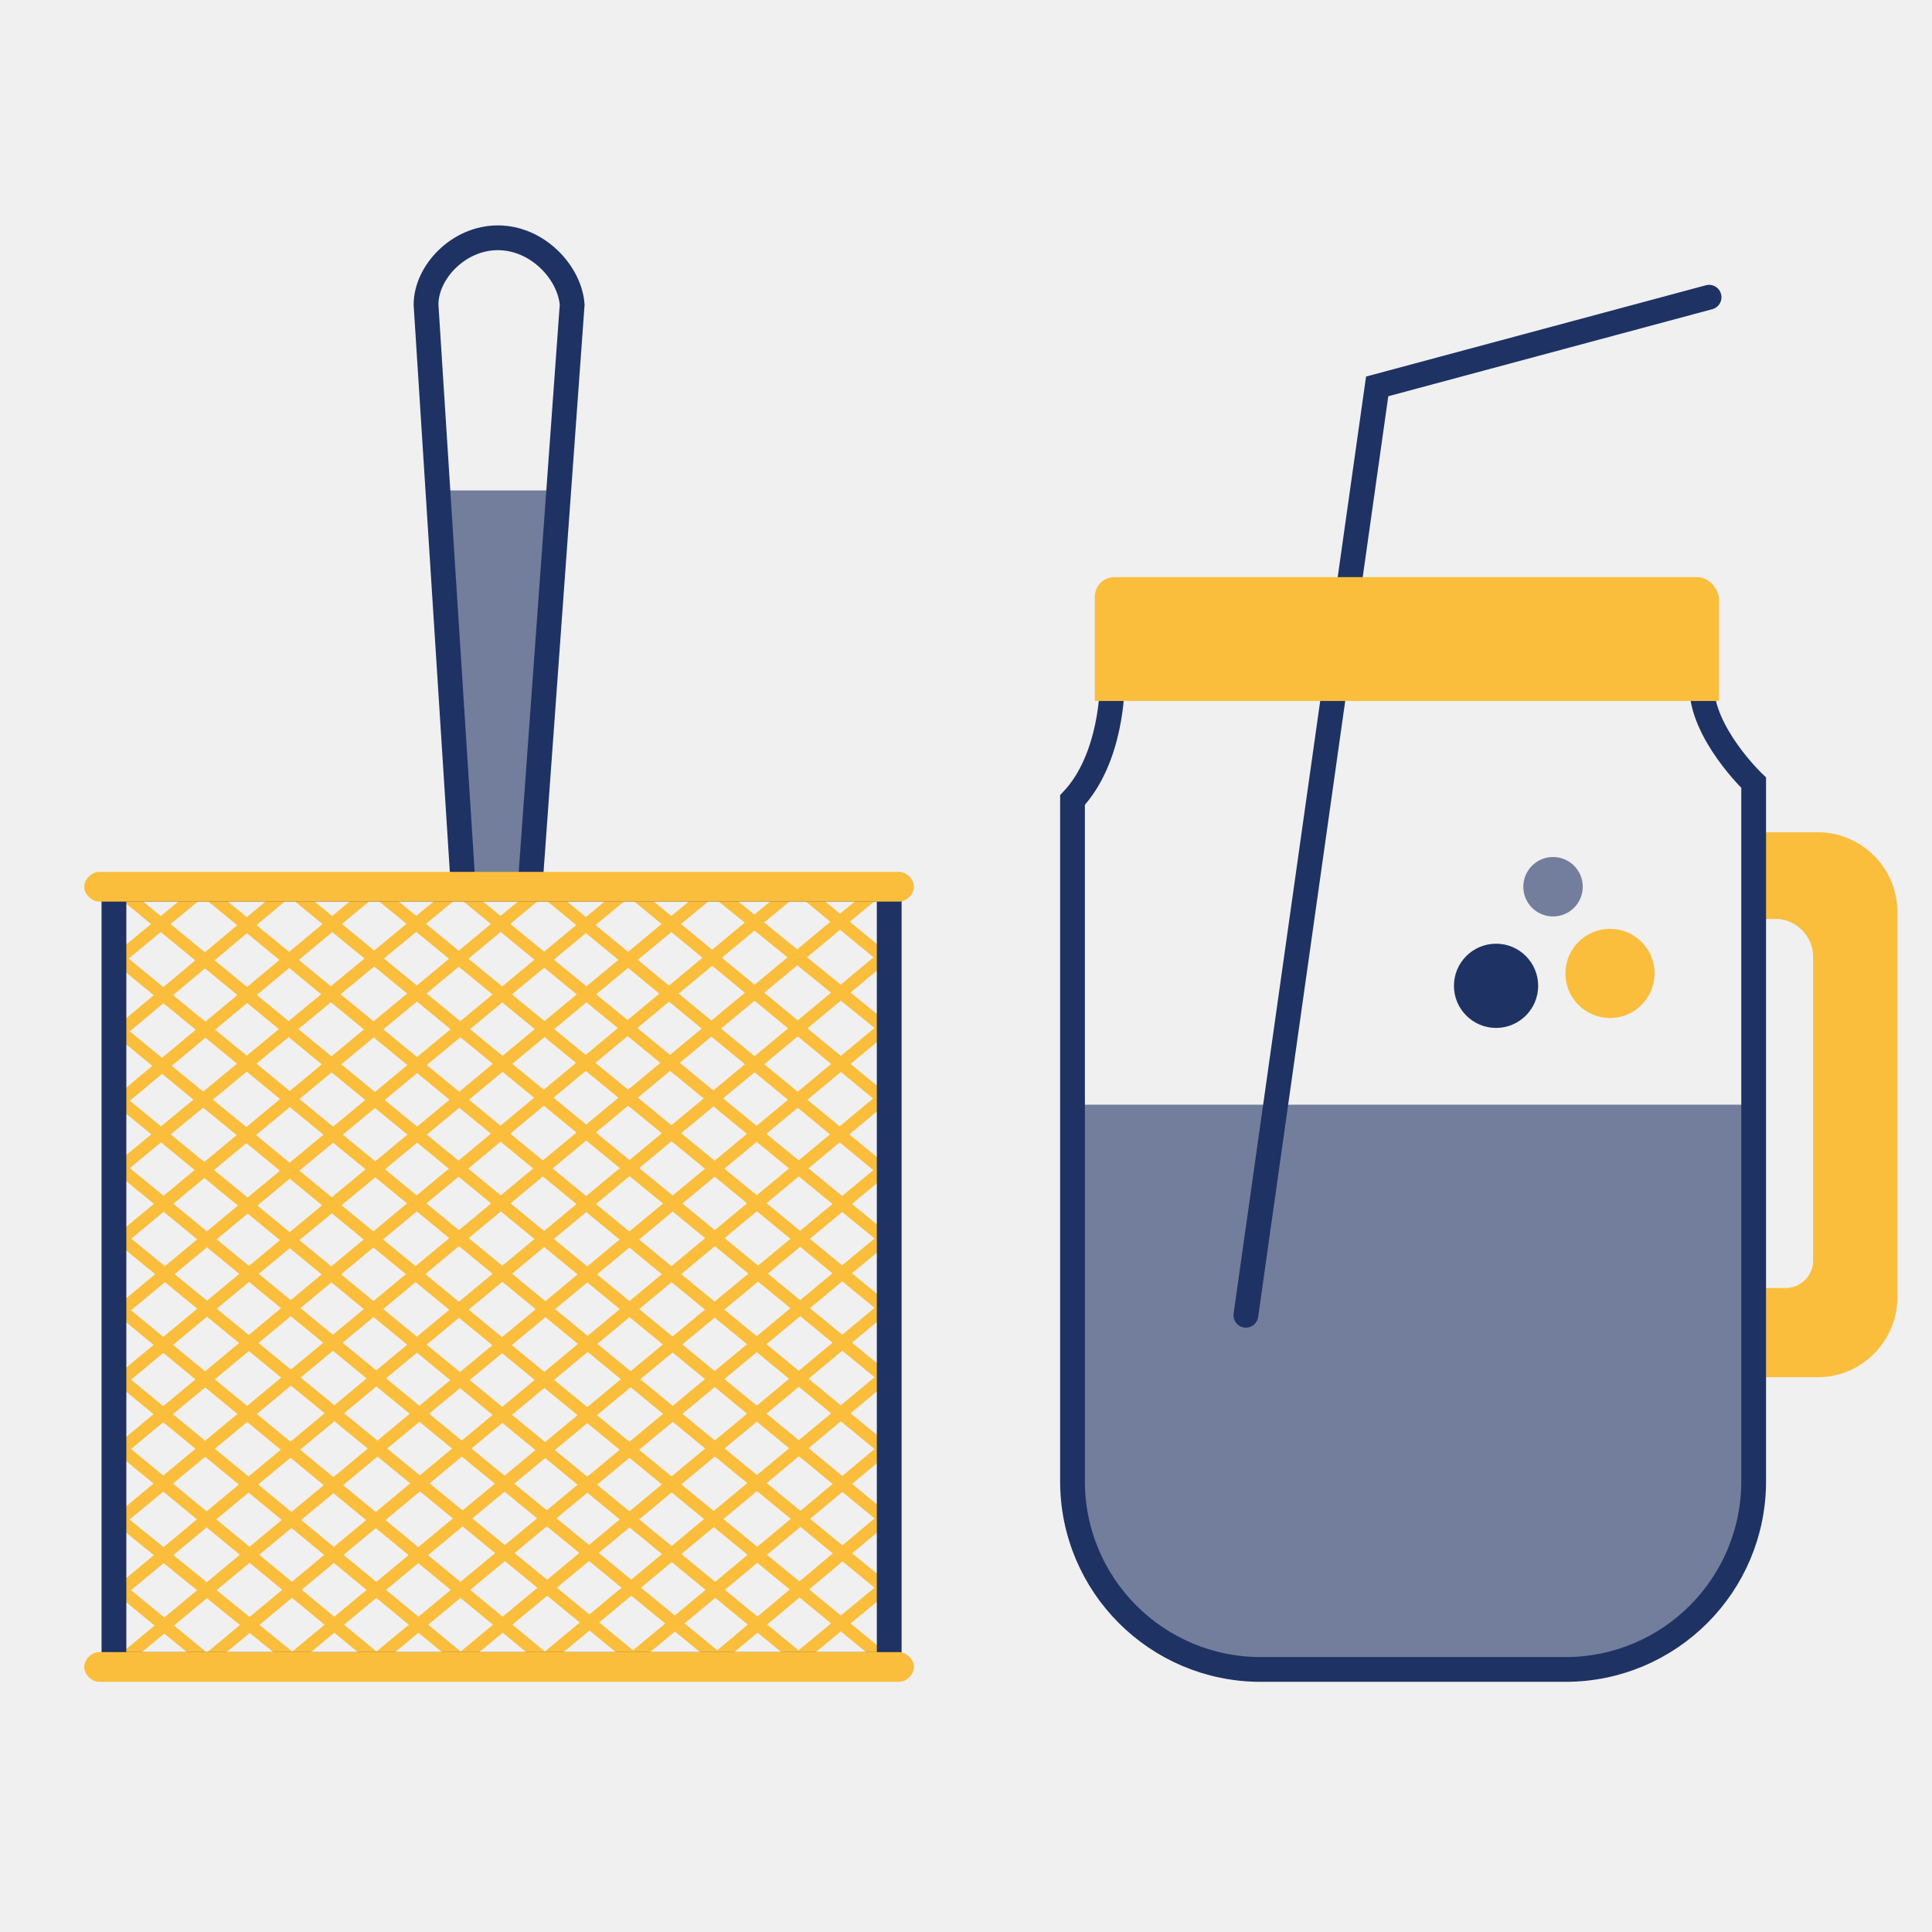
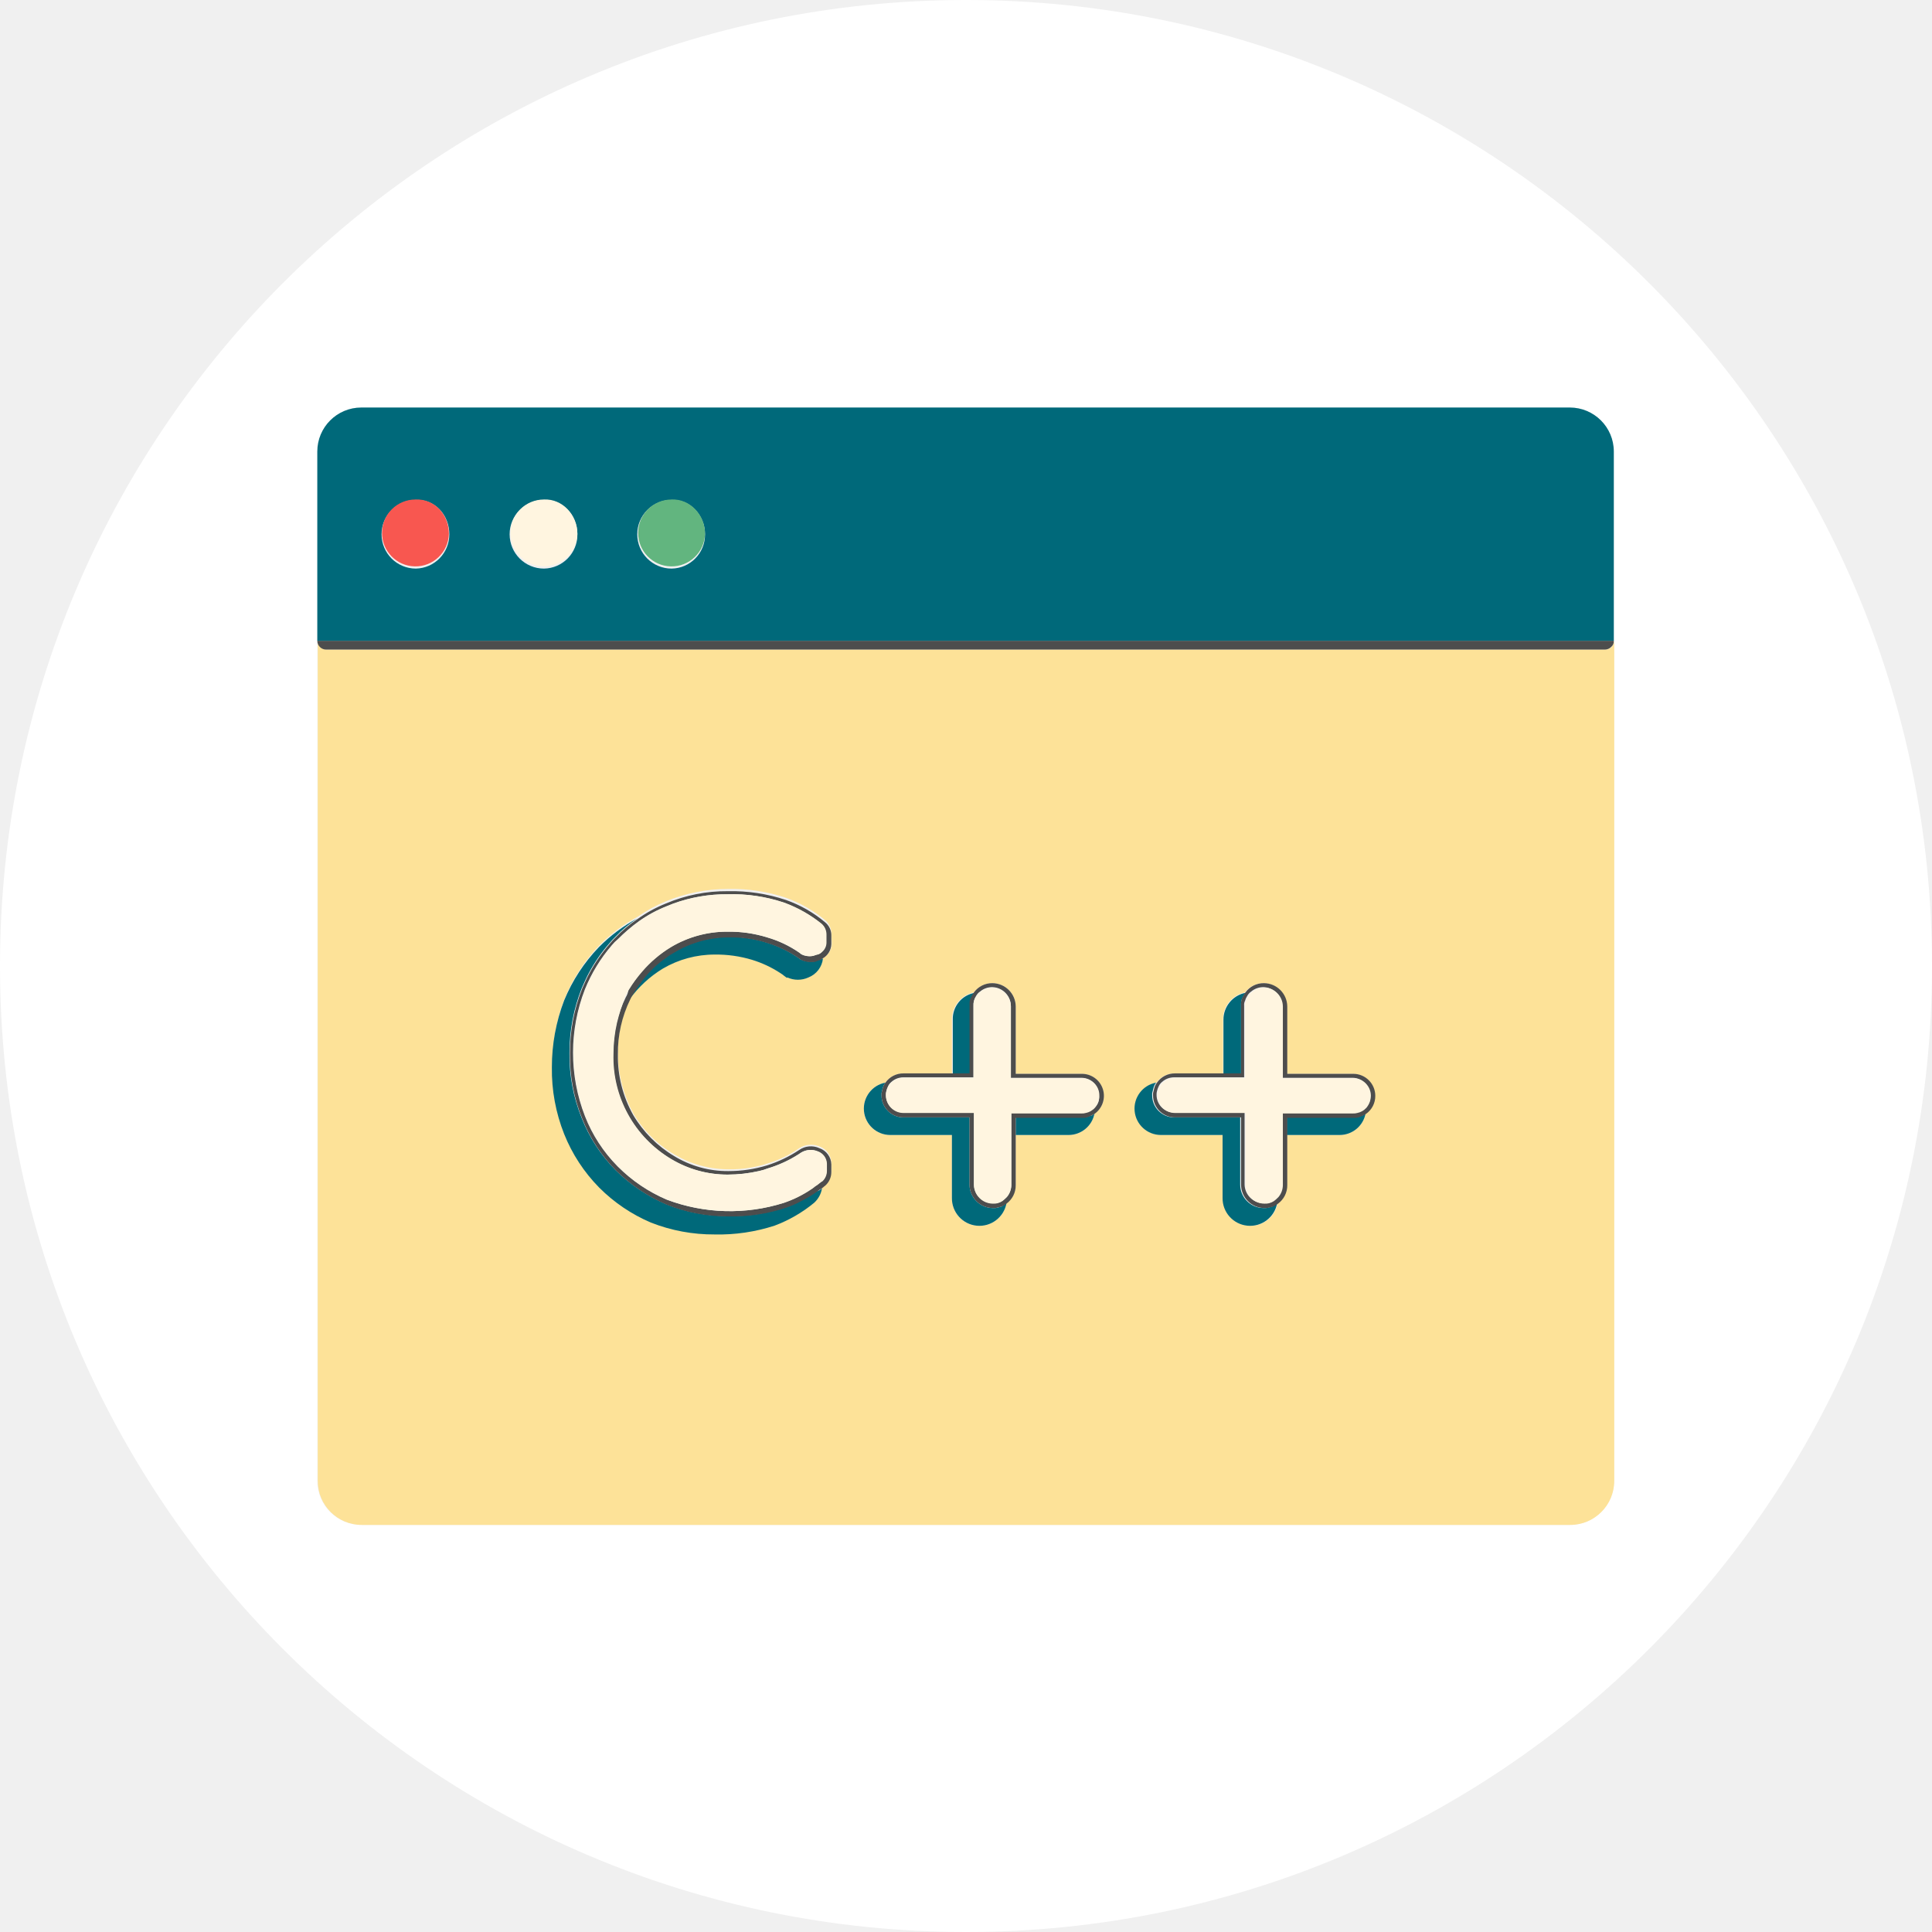
- <svg xmlns="http://www.w3.org/2000/svg" version="1.1" id="Layer_1" x="0px" y="0px" viewBox="-440 242 78 78" style="enable-background:new -440 242 78 78;" xml:space="preserve">
-   <style type="text/css">
- 	.st0{fill:#1E3264;}
- 	.st1{fill:#FABE3C;}
- 	.st2{opacity:0.6;fill:#1E3264;}
- 	.st3{fill:none;stroke:#1E3264;stroke-linecap:round;stroke-miterlimit:10;}
- 	.st4{fill:none;stroke:#1E3264;stroke-miterlimit:10;}
- 	.st5{fill:none;stroke:#FABE3C;stroke-width:0.5;stroke-linecap:round;stroke-linejoin:round;stroke-miterlimit:2.613;}
- </style>
-   <circle id="XMLID_683_" class="st0" cx="-379.6" cy="281.8" r="1.7" />
-   <circle id="XMLID_507_" class="st1" cx="-375" cy="281.3" r="1.8" />
-   <circle id="XMLID_434_" class="st2" cx="-377.3" cy="277.8" r="1.2" />
-   <polyline class="st3" points="-371,254 -384.4,257.6 -389.7,295.1 " />
-   <path class="st2" d="M-396.7,286.6h27.4v15.1c0,4.1-3.4,7.5-7.5,7.5h-12.5c-4.2,0-7.5-3.4-7.5-7.6L-396.7,286.6z" />
-   <path class="st1" d="M-369.1,275.6h2.5c1.7,0,3.2,1.4,3.2,3.2v15.6c0,1.7-1.4,3.2-3.2,3.2h-2.1V294h0.8c0.6,0,1.1-0.5,1.1-1.1v-12.3  c0-0.8-0.7-1.5-1.5-1.5h-0.8V275.6z" />
-   <path class="st4" d="M-395.1,269.7c0,0,0,2.9-1.6,4.6v27.5c0,4.2,3.4,7.6,7.6,7.6h12.3c4.2,0,7.6-3.4,7.6-7.6v-28.2  c0,0-2.1-2-2.1-3.9" />
-   <path class="st1" d="M-371.5,265.3H-395c-0.5,0-0.8,0.4-0.8,0.8v4.2h25.2v-4.2C-370.7,265.7-371,265.3-371.5,265.3z" />
-   <path id="XMLID_676_" class="st4" d="M-419.9,251.6L-419.9,251.6c-1.6,0-2.9,1.4-2.9,2.7l1.5,23.5h2.7l1.7-23.5  C-417,253-418.3,251.6-419.9,251.6z" />
-   <polygon class="st2" points="-422.4,261.8 -417.6,261.8 -418.7,277.7 -421.4,277.6 " />
-   <path class="st5" d="M-407.8,277.8l3.4,2.8 M-431.8,277.9l-3.4,2.8 M-411.2,277.9l6.9,5.6 M-428.3,277.9l-6.8,5.7 M-414.6,277.9  l10.3,8.5 M-424.9,277.9l-10.2,8.5 M-418.1,277.9l13.7,11.3 M-421.5,277.9l-13.7,11.3 M-421.5,277.9l17.2,14.1 M-418.1,277.9  l-17.1,14.2 M-424.9,277.9l20.6,16.9 M-414.6,277.9l-20.5,17 M-428.3,277.9l24,19.7 M-411.2,277.9l-23.9,19.8 M-431.8,277.9  l27.5,22.6 M-407.8,277.8l-27.3,22.7 M-435.1,278l30.8,25.3 M-404.5,277.9l-30.6,25.4 M-435.2,280.7l30.9,25.4 M-404.4,280.7  l-30.7,25.5 M-435.2,283.6l30.8,25.3 M-404.3,283.5l-30.6,25.4 M-435.2,286.4l27.5,22.6 M-404.3,286.3l-27.3,22.7 M-435.1,289.2  l24,19.7 M-404.3,289.2l-23.9,19.8 M-435.1,292l20.6,16.9 M-404.3,292l-20.5,17 M-435.1,294.9L-418,309 M-404.3,294.8l-17.1,14.2   M-435.1,297.7l13.7,11.3 M-404.3,297.6L-418,309 M-435.1,300.5l10.3,8.5 M-404.3,300.5l-10.2,8.5 M-435.1,303.4l6.9,5.6   M-404.3,303.3l-6.8,5.7 M-435.1,306.2l3.4,2.8 M-404.3,306.1l-3.4,2.8" />
-   <path class="st4" d="M-435.4,277.9v31.3h31.3v-31.3C-404.1,277.9-435.8,277.9-435.4,277.9z" />
-   <path class="st1" d="M-403.7,278.4h-32.3c-0.3,0-0.6-0.3-0.6-0.6l0,0c0-0.3,0.3-0.6,0.6-0.6h32.3c0.3,0,0.6,0.3,0.6,0.6l0,0  C-403.1,278.1-403.4,278.4-403.7,278.4z" />
-   <path class="st1" d="M-403.7,309.9h-32.3c-0.3,0-0.6-0.3-0.6-0.6l0,0c0-0.3,0.3-0.6,0.6-0.6h32.3c0.3,0,0.6,0.3,0.6,0.6l0,0  C-403.1,309.6-403.4,309.9-403.7,309.9z" />
+ <svg xmlns="http://www.w3.org/2000/svg" viewBox="0 0 439 439">
+   <g id="Layer_2" data-name="Layer 2">
+     <g id="Слой_1" data-name="Слой 1">
+       <path d="M219.5,0C98.3,0,0,98.3,0,219.5S98.3,439,219.5,439,439,340.7,439,219.5,340.7,0,219.5,0ZM366.7,336.5a10,10,0,0,1-10,10H82.1a10,10,0,0,1-10-10V102.6a10,10,0,0,1,10-10H356.7a10,10,0,0,1,10,10V336.5Z" fill="#fff" />
+       <path d="M366.2,147a2,2,0,0,1-1.4.6H74.2a2,2,0,0,1-2-2V336.5a10,10,0,0,0,10,10H356.8a10,10,0,0,0,10-10V145.6A2.59,2.59,0,0,1,366.2,147ZM189,214.4a3.83,3.83,0,0,1-2,3.3,5.24,5.24,0,0,1-3.3,4.3,5.75,5.75,0,0,1-4.8,0l-.1.1-.8-.6-.1-.1-.6-.4a25.15,25.15,0,0,0-6.4-3,28.15,28.15,0,0,0-8.5-1.2,23.23,23.23,0,0,0-11.8,3.2,26,26,0,0,0-7.5,6.9,29.15,29.15,0,0,0,.8,26.1,25.9,25.9,0,0,0,9.3,9.3,24.23,24.23,0,0,0,12.3,3.4,27.11,27.11,0,0,0,8.8-1.3,24.69,24.69,0,0,0,7.3-3.5,5,5,0,0,1,4.6-.4,4,4,0,0,1,2.7,3.7v1.7a3.8,3.8,0,0,1-1.5,3.2c-.2.1-.3.3-.5.4a5.68,5.68,0,0,1-1.8,3.4,31.46,31.46,0,0,1-9,5.2,41.09,41.09,0,0,1-13.6,2,38.93,38.93,0,0,1-14.5-2.7,37.19,37.19,0,0,1-11.7-7.9l-.1-.1a36.76,36.76,0,0,1-7.9-12.1,39.55,39.55,0,0,1-2.8-15.2,42.32,42.32,0,0,1,2.8-15.2,38.41,38.41,0,0,1,7.9-12.1,36.6,36.6,0,0,1,8.7-6.5,33.27,33.27,0,0,1,6.4-3.5,36.94,36.94,0,0,1,14.1-2.8,38.6,38.6,0,0,1,13.2,2,29.8,29.8,0,0,1,8.8,5,3.93,3.93,0,0,1,1.5,3.2ZM248.7,253a6,6,0,0,1-5.9,4.9h-12v11.3a5.12,5.12,0,0,1-2.1,4.2,6.25,6.25,0,0,1-12.4-1.2V257.9h-14a6,6,0,0,1-1.1-11.9,4.93,4.93,0,0,1,4.1-2.1h11V231.6a6.23,6.23,0,0,1,5-6.1,5.26,5.26,0,0,1,4.2-2.1,5.34,5.34,0,0,1,5.3,5.3V244h15a5,5,0,0,1,5,5A4.52,4.52,0,0,1,248.7,253Zm61.6,0a6,6,0,0,1-5.9,4.9h-12v11.3a5.12,5.12,0,0,1-2.1,4.2,6.25,6.25,0,0,1-12.4-1.2V257.9h-14a6,6,0,0,1-1.1-11.9,4.93,4.93,0,0,1,4.1-2.1h11V231.6a6.23,6.23,0,0,1,5-6.1,5.26,5.26,0,0,1,4.2-2.1,5.34,5.34,0,0,1,5.3,5.3V244h15a5,5,0,0,1,5,5A4.52,4.52,0,0,1,310.3,253Z" fill="#fde298" />
+       <path d="M366.7,145.6a1.68,1.68,0,0,1-.6,1.4,2,2,0,0,1-1.4.6H74.1a2,2,0,0,1-2-2Z" fill="#4d4d4d" />
+       <path d="M356.7,92.6H82.1a10,10,0,0,0-10,10v43H366.7v-43A10,10,0,0,0,356.7,92.6ZM94.5,129.2a7.8,7.8,0,0,1,0-15.6c4.3-.2,7.6,3.4,7.6,7.8A7.77,7.77,0,0,1,94.5,129.2Zm29.1,0a7.8,7.8,0,0,1,0-15.6c4.1-.2,7.6,3.4,7.6,7.8A7.71,7.71,0,0,1,123.6,129.2Zm29,0a7.8,7.8,0,0,1,0-15.6c4.1-.2,7.6,3.4,7.6,7.8A7.71,7.71,0,0,1,152.6,129.2Z" fill="#00697a" />
+       <path d="M102,121.3a7.6,7.6,0,1,1-7.6-7.8C98.7,113.3,102,116.9,102,121.3Z" fill="#f85750" />
+       <path d="M131.2,121.3a7.6,7.6,0,1,1-7.6-7.8C127.7,113.3,131.2,116.9,131.2,121.3Z" fill="#fff5e0" />
+       <path d="M160.2,121.3a7.6,7.6,0,1,1-7.6-7.8C156.7,113.3,160.2,116.9,160.2,121.3Z" fill="#62b57f" />
+       <path d="M310.3,253a6,6,0,0,1-5.9,4.9h-12v-4h15.5a2.66,2.66,0,0,0,1.2-.3A2.28,2.28,0,0,0,310.3,253Z" fill="#00697a" />
+       <path d="M283,225.6a7.46,7.46,0,0,0-.7,1.2,2.77,2.77,0,0,0-.3,1.3V244h-4V231.7A6.21,6.21,0,0,1,283,225.6Z" fill="#00697a" />
+       <path d="M248.7,253a6,6,0,0,1-5.9,4.9h-12v-4h15.5a2.66,2.66,0,0,0,1.2-.3A1.71,1.71,0,0,0,248.7,253Z" fill="#00697a" />
+       <path d="M228.7,273.4a6.25,6.25,0,0,1-12.4-1.2V257.9h-14a6,6,0,0,1-1.1-11.9,3.38,3.38,0,0,0-.6,1.2l-.3,1.2v.5a5,5,0,0,0,5,5h15v15.3a5.34,5.34,0,0,0,5.3,5.3h.6l1.3-.3A12.49,12.49,0,0,0,228.7,273.4Z" fill="#00697a" />
+       <path d="M221.5,225.6a7.46,7.46,0,0,0-.7,1.2,2.77,2.77,0,0,0-.3,1.3V244h-4V231.7A6,6,0,0,1,221.5,225.6Z" fill="#00697a" />
+       <path d="M186.8,269.9a5.68,5.68,0,0,1-1.8,3.4,31.46,31.46,0,0,1-9,5.2,41.09,41.09,0,0,1-13.6,2,38.93,38.93,0,0,1-14.5-2.7,37.19,37.19,0,0,1-11.7-7.9l-.1-.1a36.76,36.76,0,0,1-7.9-12.1,39.55,39.55,0,0,1-2.8-15.2,42.32,42.32,0,0,1,2.8-15.2,38.41,38.41,0,0,1,7.9-12.1,36.6,36.6,0,0,1,8.7-6.5,28.56,28.56,0,0,0-5,4.2,16.61,16.61,0,0,0-1.3,1.4,35.78,35.78,0,0,0-4.7,6.8c-.6,1.1-1.1,2.3-1.6,3.4a39.78,39.78,0,0,0-2.8,14.8,37.88,37.88,0,0,0,2.8,14.8,35,35,0,0,0,7.7,11.8l.1.1a37.46,37.46,0,0,0,11.3,7.6,36.87,36.87,0,0,0,14.1,2.7,38.6,38.6,0,0,0,13.2-2,20.65,20.65,0,0,0,3.4-1.5,25,25,0,0,0,3.5-2.1A2,2,0,0,0,186.8,269.9Z" fill="#00697a" />
+       <path d="M187,217.8a5.24,5.24,0,0,1-3.3,4.3,5.75,5.75,0,0,1-4.8,0l-.1.1-.8-.6-.1-.1-.6-.4a25.15,25.15,0,0,0-6.4-3,28.15,28.15,0,0,0-8.5-1.2,23.23,23.23,0,0,0-11.8,3.2,26,26,0,0,0-7.5,6.9,6.38,6.38,0,0,1,.8-1.4,27.58,27.58,0,0,1,2.8-3.9,22,22,0,0,1,4.5-4.1,13.73,13.73,0,0,1,2-1.3,24.23,24.23,0,0,1,12.3-3.4,27.11,27.11,0,0,1,8.8,1.3,25.89,25.89,0,0,1,6.9,3.3l.3.2.4.3a5,5,0,0,0,2.7.5,2,2,0,0,0,1.1-.3c.1,0,.3-.1.4-.1A9.44,9.44,0,0,0,187,217.8Z" fill="#00697a" />
+       <path d="M290.2,273.4a6.25,6.25,0,0,1-12.4-1.2V257.9h-14a6,6,0,0,1-1.1-11.9,3.38,3.38,0,0,0-.6,1.2l-.3,1.2v.5a5,5,0,0,0,5,5h15v15.3a5.34,5.34,0,0,0,5.3,5.3h.6l1.3-.3A4.13,4.13,0,0,0,290.2,273.4Z" fill="#00697a" />
+       <path d="M143.2,227.1a6.38,6.38,0,0,1,.8-1.4,27.58,27.58,0,0,1,2.8-3.9,22,22,0,0,1,4.5-4.1,13.73,13.73,0,0,1,2-1.3,24.23,24.23,0,0,1,12.3-3.4,27.11,27.11,0,0,1,8.8,1.3,25.89,25.89,0,0,1,6.9,3.3l.3.2.4.3a5,5,0,0,0,2.7.5,2,2,0,0,0,1.1-.3c.1,0,.3-.1.4-.1a2.51,2.51,0,0,0,.7-.4,3.87,3.87,0,0,0,2-3.3v-1.8a3.8,3.8,0,0,0-1.5-3.2,28.6,28.6,0,0,0-8.8-5,39,39,0,0,0-13.2-2,35.15,35.15,0,0,0-14.1,2.8,30.55,30.55,0,0,0-6.4,3.5,28.56,28.56,0,0,0-5,4.2,16.61,16.61,0,0,0-1.3,1.4,35.78,35.78,0,0,0-4.7,6.8c-.6,1.1-1.1,2.3-1.6,3.4a39.78,39.78,0,0,0-2.8,14.8,37.88,37.88,0,0,0,2.8,14.8A35,35,0,0,0,140,266l.1.1a37.46,37.46,0,0,0,11.3,7.6,36.87,36.87,0,0,0,14.1,2.7,38.6,38.6,0,0,0,13.2-2,20.65,20.65,0,0,0,3.4-1.5,25,25,0,0,0,3.5-2.1,14.63,14.63,0,0,1,1.3-.9c.2-.1.3-.3.5-.4a4.07,4.07,0,0,0,1.5-3.2v-1.7a4,4,0,0,0-2.7-3.7,4.66,4.66,0,0,0-4.6.4,29,29,0,0,1-7.3,3.5,30.12,30.12,0,0,1-8.8,1.3,23.29,23.29,0,0,1-12.3-3.4,26.71,26.71,0,0,1-9.3-9.3,27.21,27.21,0,0,1-3.5-13.8A27.72,27.72,0,0,1,143.2,227.1Zm-1-.5a28.64,28.64,0,0,0-2.1,5.8,31.94,31.94,0,0,0-.8,7,26.93,26.93,0,0,0,13.2,24,24.87,24.87,0,0,0,12.8,3.5,32.16,32.16,0,0,0,7.1-.8,11.69,11.69,0,0,0,2-.6,27.86,27.86,0,0,0,7-3.2c.2-.1.4-.3.6-.4a4.1,4.1,0,0,1,3.7-.3,3.07,3.07,0,0,1,2.1,2.8v1.7a3.26,3.26,0,0,1-1,2.3.35.35,0,0,1-.2.1c-.3.2-.6.5-.9.7a10.47,10.47,0,0,0-1.1.8,26.53,26.53,0,0,1-6.5,3.3,40.61,40.61,0,0,1-26.6-.7,35.1,35.1,0,0,1-11.1-7.5l-.1-.1a33.5,33.5,0,0,1-7.4-11.4,39.75,39.75,0,0,1,0-28.8,36.24,36.24,0,0,1,6.1-10,9.27,9.27,0,0,1,1.4-1.4,37.17,37.17,0,0,1,4.8-4.1,29.44,29.44,0,0,1,6.3-3.4l1.5-.6a35.15,35.15,0,0,1,12.2-2.1,37,37,0,0,1,12.9,1.9,30,30,0,0,1,8.5,4.8,3.25,3.25,0,0,1,1.1,2.5v1.8a2.81,2.81,0,0,1-1,2.1,2.07,2.07,0,0,1-1,.6h-.1l-.9.3a4.1,4.1,0,0,1-2.7-.4l-.1-.1-.4-.3a25.12,25.12,0,0,0-7.2-3.4,29,29,0,0,0-9.1-1.3,24.87,24.87,0,0,0-12.8,3.5,27.26,27.26,0,0,0-6.6,5.6,30.83,30.83,0,0,0-3,4.1A4.28,4.28,0,0,1,142.2,226.6Z" fill="#4d4d4d" />
+       <path d="M307.5,244h-15V228.7a5.34,5.34,0,0,0-5.3-5.3,5.12,5.12,0,0,0-4.2,2.1,7.46,7.46,0,0,0-.7,1.2,2.77,2.77,0,0,0-.3,1.3v15.9H267a4.93,4.93,0,0,0-4.1,2.1,3.38,3.38,0,0,0-.6,1.2l-.3,1.2v.5a5,5,0,0,0,5,5h15v15.3a5.34,5.34,0,0,0,5.3,5.3h.6l1.3-.3a4.73,4.73,0,0,0,1.2-.7,5.12,5.12,0,0,0,2.1-4.2V254H308a2.66,2.66,0,0,0,1.2-.3,6.72,6.72,0,0,0,1.2-.6,4.93,4.93,0,0,0,2.1-4.1A5,5,0,0,0,307.5,244Zm2.8,7.6a3.92,3.92,0,0,1-1,.8,3.58,3.58,0,0,1-1.1.4,2.77,2.77,0,0,1-.9.1h-16v16.3a4.27,4.27,0,0,1-1,2.7,9,9,0,0,1-1,.9,3.7,3.7,0,0,1-1.1.5,3.75,3.75,0,0,1-1.1.1,4.33,4.33,0,0,1-4.3-4.3V252.8h-16a4,4,0,0,1-4-4,2.77,2.77,0,0,1,.1-.9,4.87,4.87,0,0,1,.4-1.1,2.72,2.72,0,0,1,.8-1,4,4,0,0,1,2.6-1h16V228.5a2,2,0,0,1,.2-1.1,3.7,3.7,0,0,1,.5-1.1,2.84,2.84,0,0,1,.9-1,4.27,4.27,0,0,1,2.7-1,4.33,4.33,0,0,1,4.3,4.3v16.3h16a4,4,0,0,1,4,4A2.77,2.77,0,0,1,310.3,251.6Z" fill="#4d4d4d" />
+       <path d="M311.5,249a4.49,4.49,0,0,1-1,2.7,3.92,3.92,0,0,1-1,.8,3.58,3.58,0,0,1-1.1.4,2.77,2.77,0,0,1-.9.1h-16v16.3a4.27,4.27,0,0,1-1,2.7,9,9,0,0,1-1,.9,3.7,3.7,0,0,1-1.1.5,3.75,3.75,0,0,1-1.1.1,4.33,4.33,0,0,1-4.3-4.3V252.9H267a4,4,0,0,1-4-4,2.77,2.77,0,0,1,.1-.9,4.87,4.87,0,0,1,.4-1.1,2.72,2.72,0,0,1,.8-1,4,4,0,0,1,2.6-1h16V228.6a2,2,0,0,1,.2-1.1,3.7,3.7,0,0,1,.5-1.1,2.84,2.84,0,0,1,.9-1,4.27,4.27,0,0,1,2.7-1,4.33,4.33,0,0,1,4.3,4.3V245h16A4,4,0,0,1,311.5,249Z" fill="#fff5e0" />
+       <path d="M245.8,244h-15V228.7a5.34,5.34,0,0,0-5.3-5.3,5.12,5.12,0,0,0-4.2,2.1,7.46,7.46,0,0,0-.7,1.2,2.77,2.77,0,0,0-.3,1.3v15.9h-15a4.93,4.93,0,0,0-4.1,2.1,3.38,3.38,0,0,0-.6,1.2l-.3,1.2v.5a5,5,0,0,0,5,5h15v15.3a5.34,5.34,0,0,0,5.3,5.3h.6l1.3-.3a4.73,4.73,0,0,0,1.2-.7,5.12,5.12,0,0,0,2.1-4.2V254h15.5a2.66,2.66,0,0,0,1.2-.3,6.72,6.72,0,0,0,1.2-.6,5,5,0,0,0-2.9-9.1Zm3,7.6a3.92,3.92,0,0,1-1,.8,3.58,3.58,0,0,1-1.1.4,2.77,2.77,0,0,1-.9.1h-16v16.3a4.27,4.27,0,0,1-1,2.7,9,9,0,0,1-1,.9,3.7,3.7,0,0,1-1.1.5,3.75,3.75,0,0,1-1.1.1,4.33,4.33,0,0,1-4.3-4.3V252.8h-16a4,4,0,0,1-4-4,2.77,2.77,0,0,1,.1-.9,4.87,4.87,0,0,1,.4-1.1,2.72,2.72,0,0,1,.8-1,4,4,0,0,1,2.6-1h16V228.5a3.75,3.75,0,0,1,.1-1.1,3.7,3.7,0,0,1,.5-1.1,2.84,2.84,0,0,1,.9-1,4.27,4.27,0,0,1,2.7-1,4.33,4.33,0,0,1,4.3,4.3v16.3h16a4,4,0,0,1,4,4A2.94,2.94,0,0,1,248.8,251.6Z" fill="#4d4d4d" />
+       <path d="M249.8,249a4.49,4.49,0,0,1-1,2.7,3.92,3.92,0,0,1-1,.8,3.58,3.58,0,0,1-1.1.4,2.77,2.77,0,0,1-.9.1h-16v16.3a4.27,4.27,0,0,1-1,2.7,9,9,0,0,1-1,.9,3.7,3.7,0,0,1-1.1.5,3.75,3.75,0,0,1-1.1.1,4.33,4.33,0,0,1-4.3-4.3V252.9h-16a4,4,0,0,1-4-4,2.77,2.77,0,0,1,.1-.9,4.87,4.87,0,0,1,.4-1.1,2.72,2.72,0,0,1,.8-1,4,4,0,0,1,2.6-1h16V228.6a3.75,3.75,0,0,1,.1-1.1,3.7,3.7,0,0,1,.5-1.1,2.84,2.84,0,0,1,.9-1,4.27,4.27,0,0,1,2.7-1,4.33,4.33,0,0,1,4.3,4.3V245h16A3.91,3.91,0,0,1,249.8,249Z" fill="#fff5e0" />
+       <path d="M140.2,232.4a31.94,31.94,0,0,0-.8,7,26.93,26.93,0,0,0,13.2,24,24.87,24.87,0,0,0,12.8,3.5,32.16,32.16,0,0,0,7.1-.8,11.69,11.69,0,0,0,2-.6,27.86,27.86,0,0,0,7-3.2c.2-.1.4-.3.6-.4a4.1,4.1,0,0,1,3.7-.3,3.07,3.07,0,0,1,2.1,2.8v1.7a3.26,3.26,0,0,1-1,2.3.35.35,0,0,1-.2.1c-.3.2-.6.5-.9.7a10.47,10.47,0,0,0-1.1.8,26.53,26.53,0,0,1-6.5,3.3,40.61,40.61,0,0,1-26.6-.7,35.1,35.1,0,0,1-11.1-7.5l-.1-.1a33.5,33.5,0,0,1-7.4-11.4,39.75,39.75,0,0,1,0-28.8,36.24,36.24,0,0,1,6.1-10,9.27,9.27,0,0,1,1.4-1.4,37.17,37.17,0,0,1,4.8-4.1,29.44,29.44,0,0,1,6.3-3.4l1.5-.6a35.15,35.15,0,0,1,12.2-2.1,37,37,0,0,1,12.9,1.9,30,30,0,0,1,8.5,4.8,3.25,3.25,0,0,1,1.1,2.5v1.8a2.81,2.81,0,0,1-1,2.1,2.07,2.07,0,0,1-1,.6h-.1l-.9.3a4.1,4.1,0,0,1-2.7-.4l-.1-.1-.4-.3a25.12,25.12,0,0,0-7.2-3.4,29,29,0,0,0-9.1-1.3,24.87,24.87,0,0,0-12.8,3.5,27.26,27.26,0,0,0-6.6,5.6,30.83,30.83,0,0,0-3,4.1c-.3.5-.5.9-.8,1.4A53,53,0,0,0,140.2,232.4Z" fill="#fff5e0" />
+     </g>
+   </g>
</svg>
